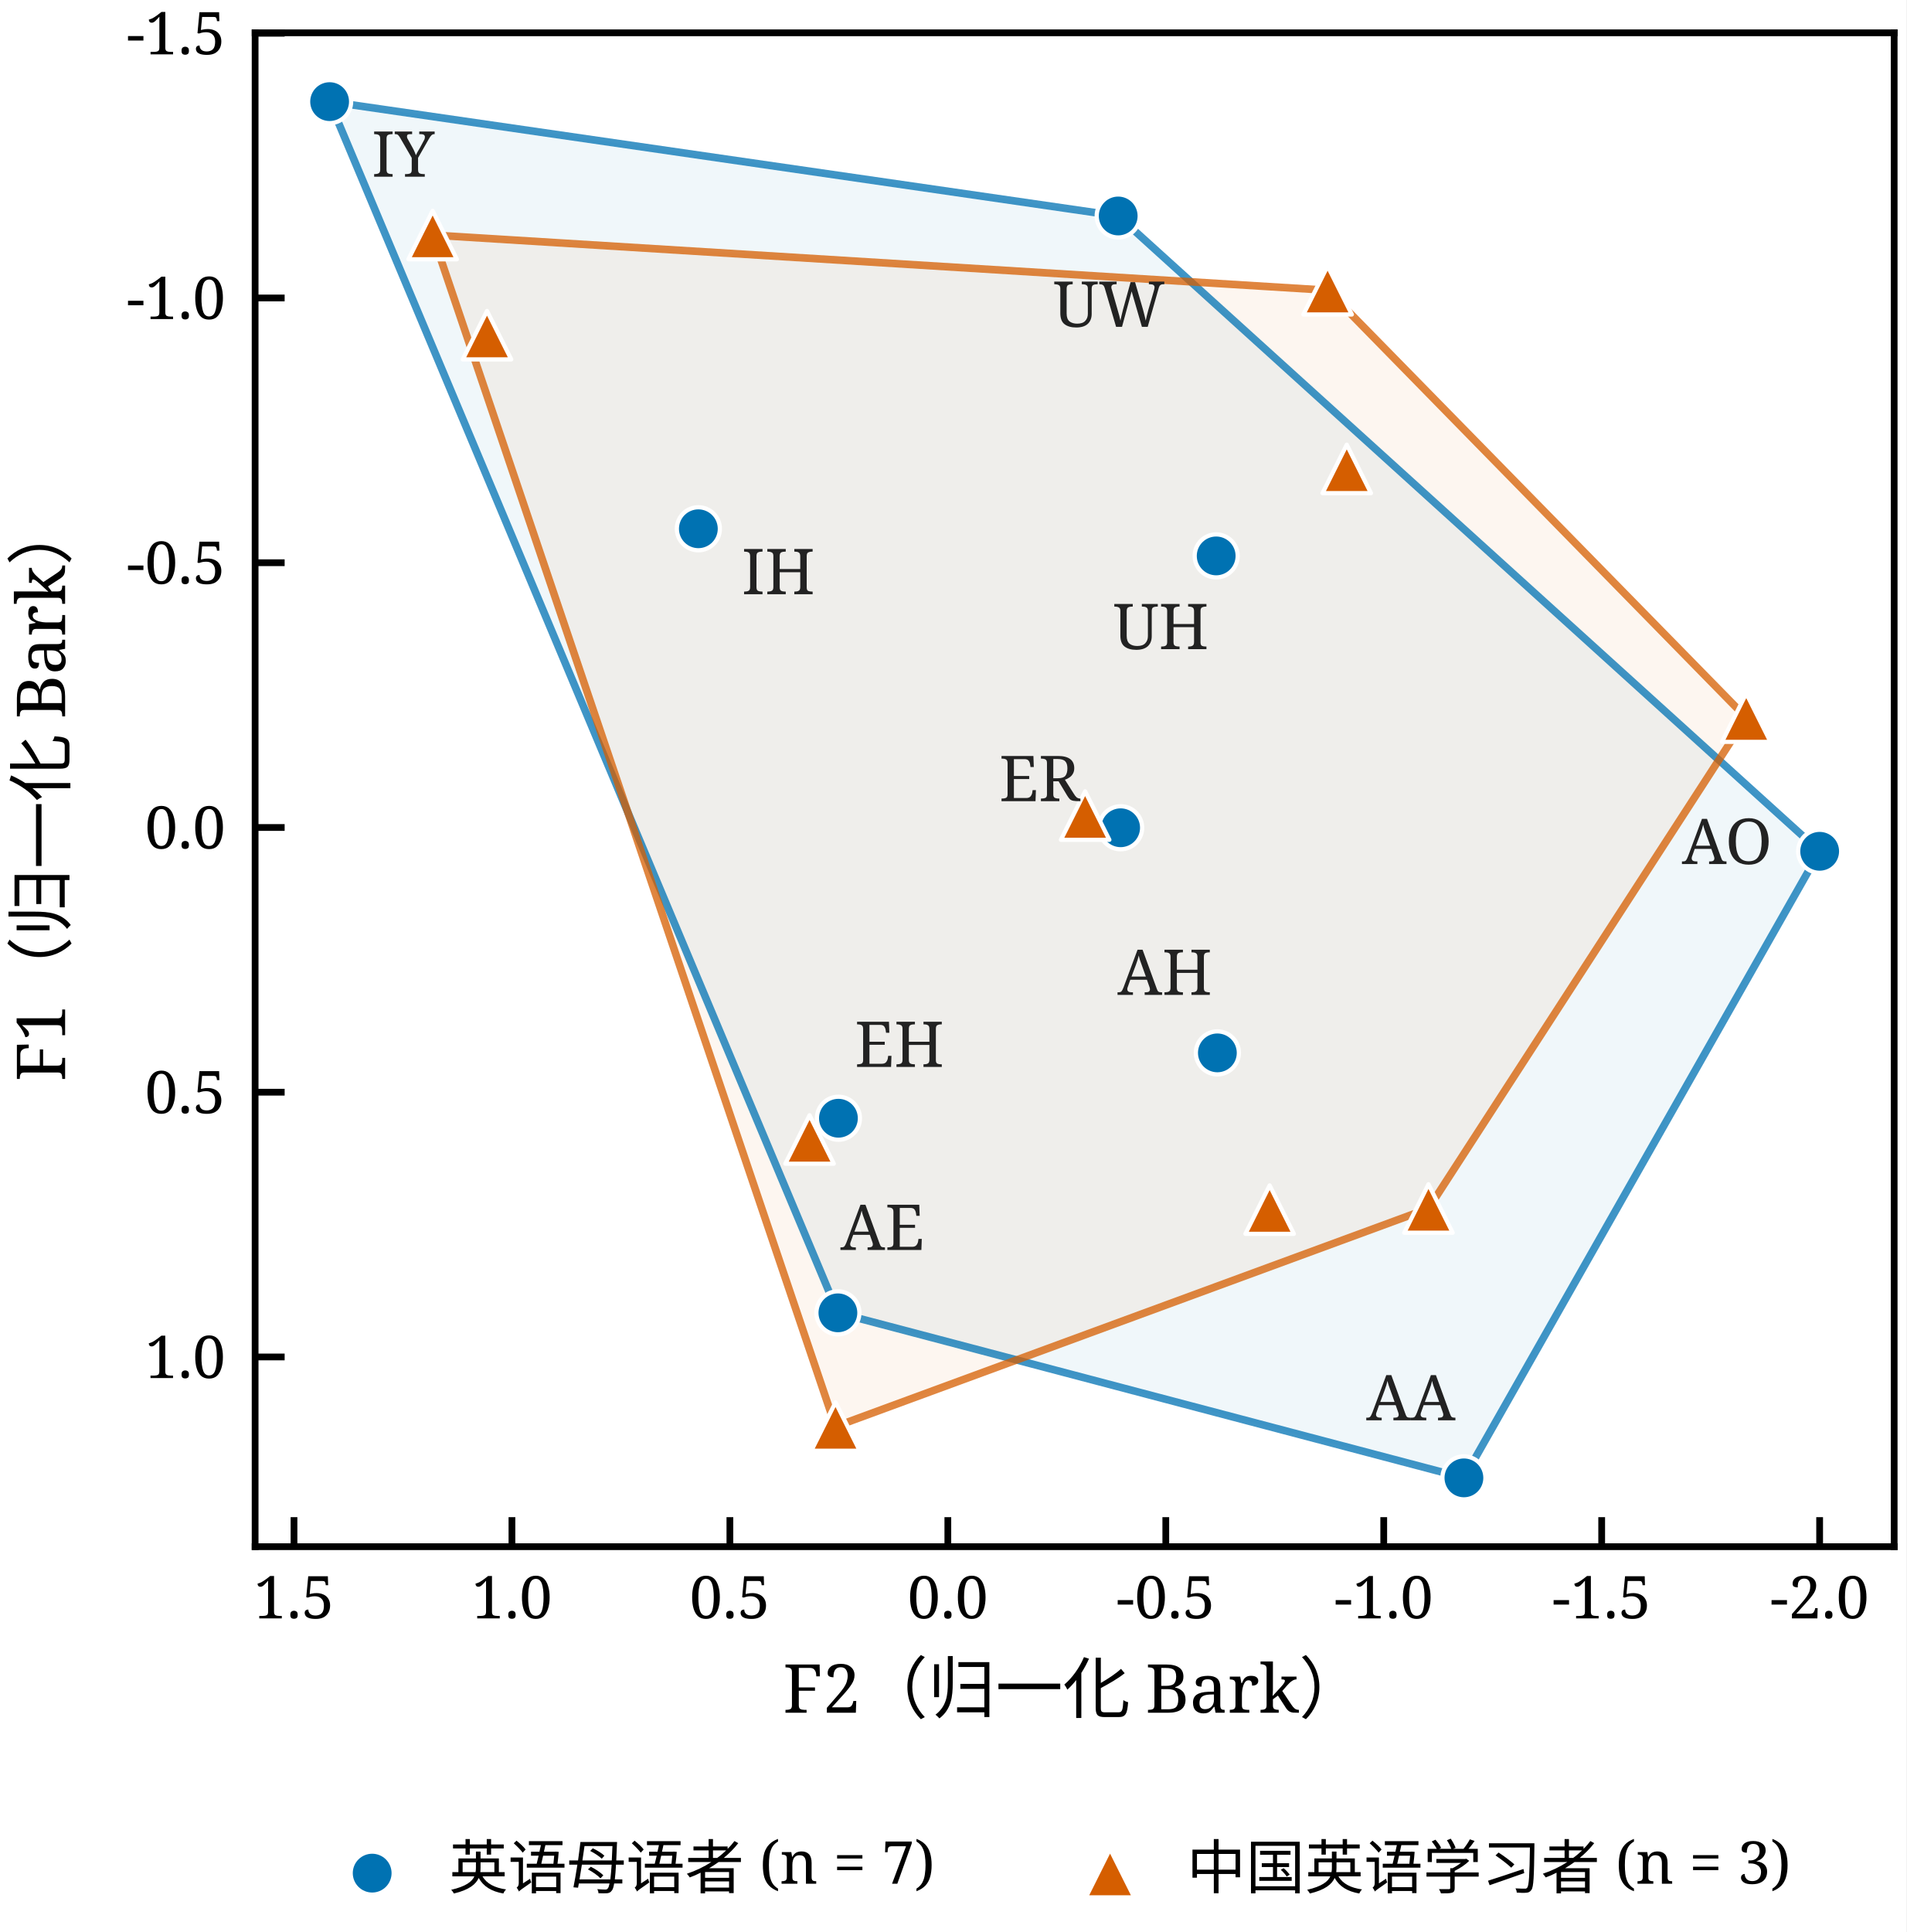
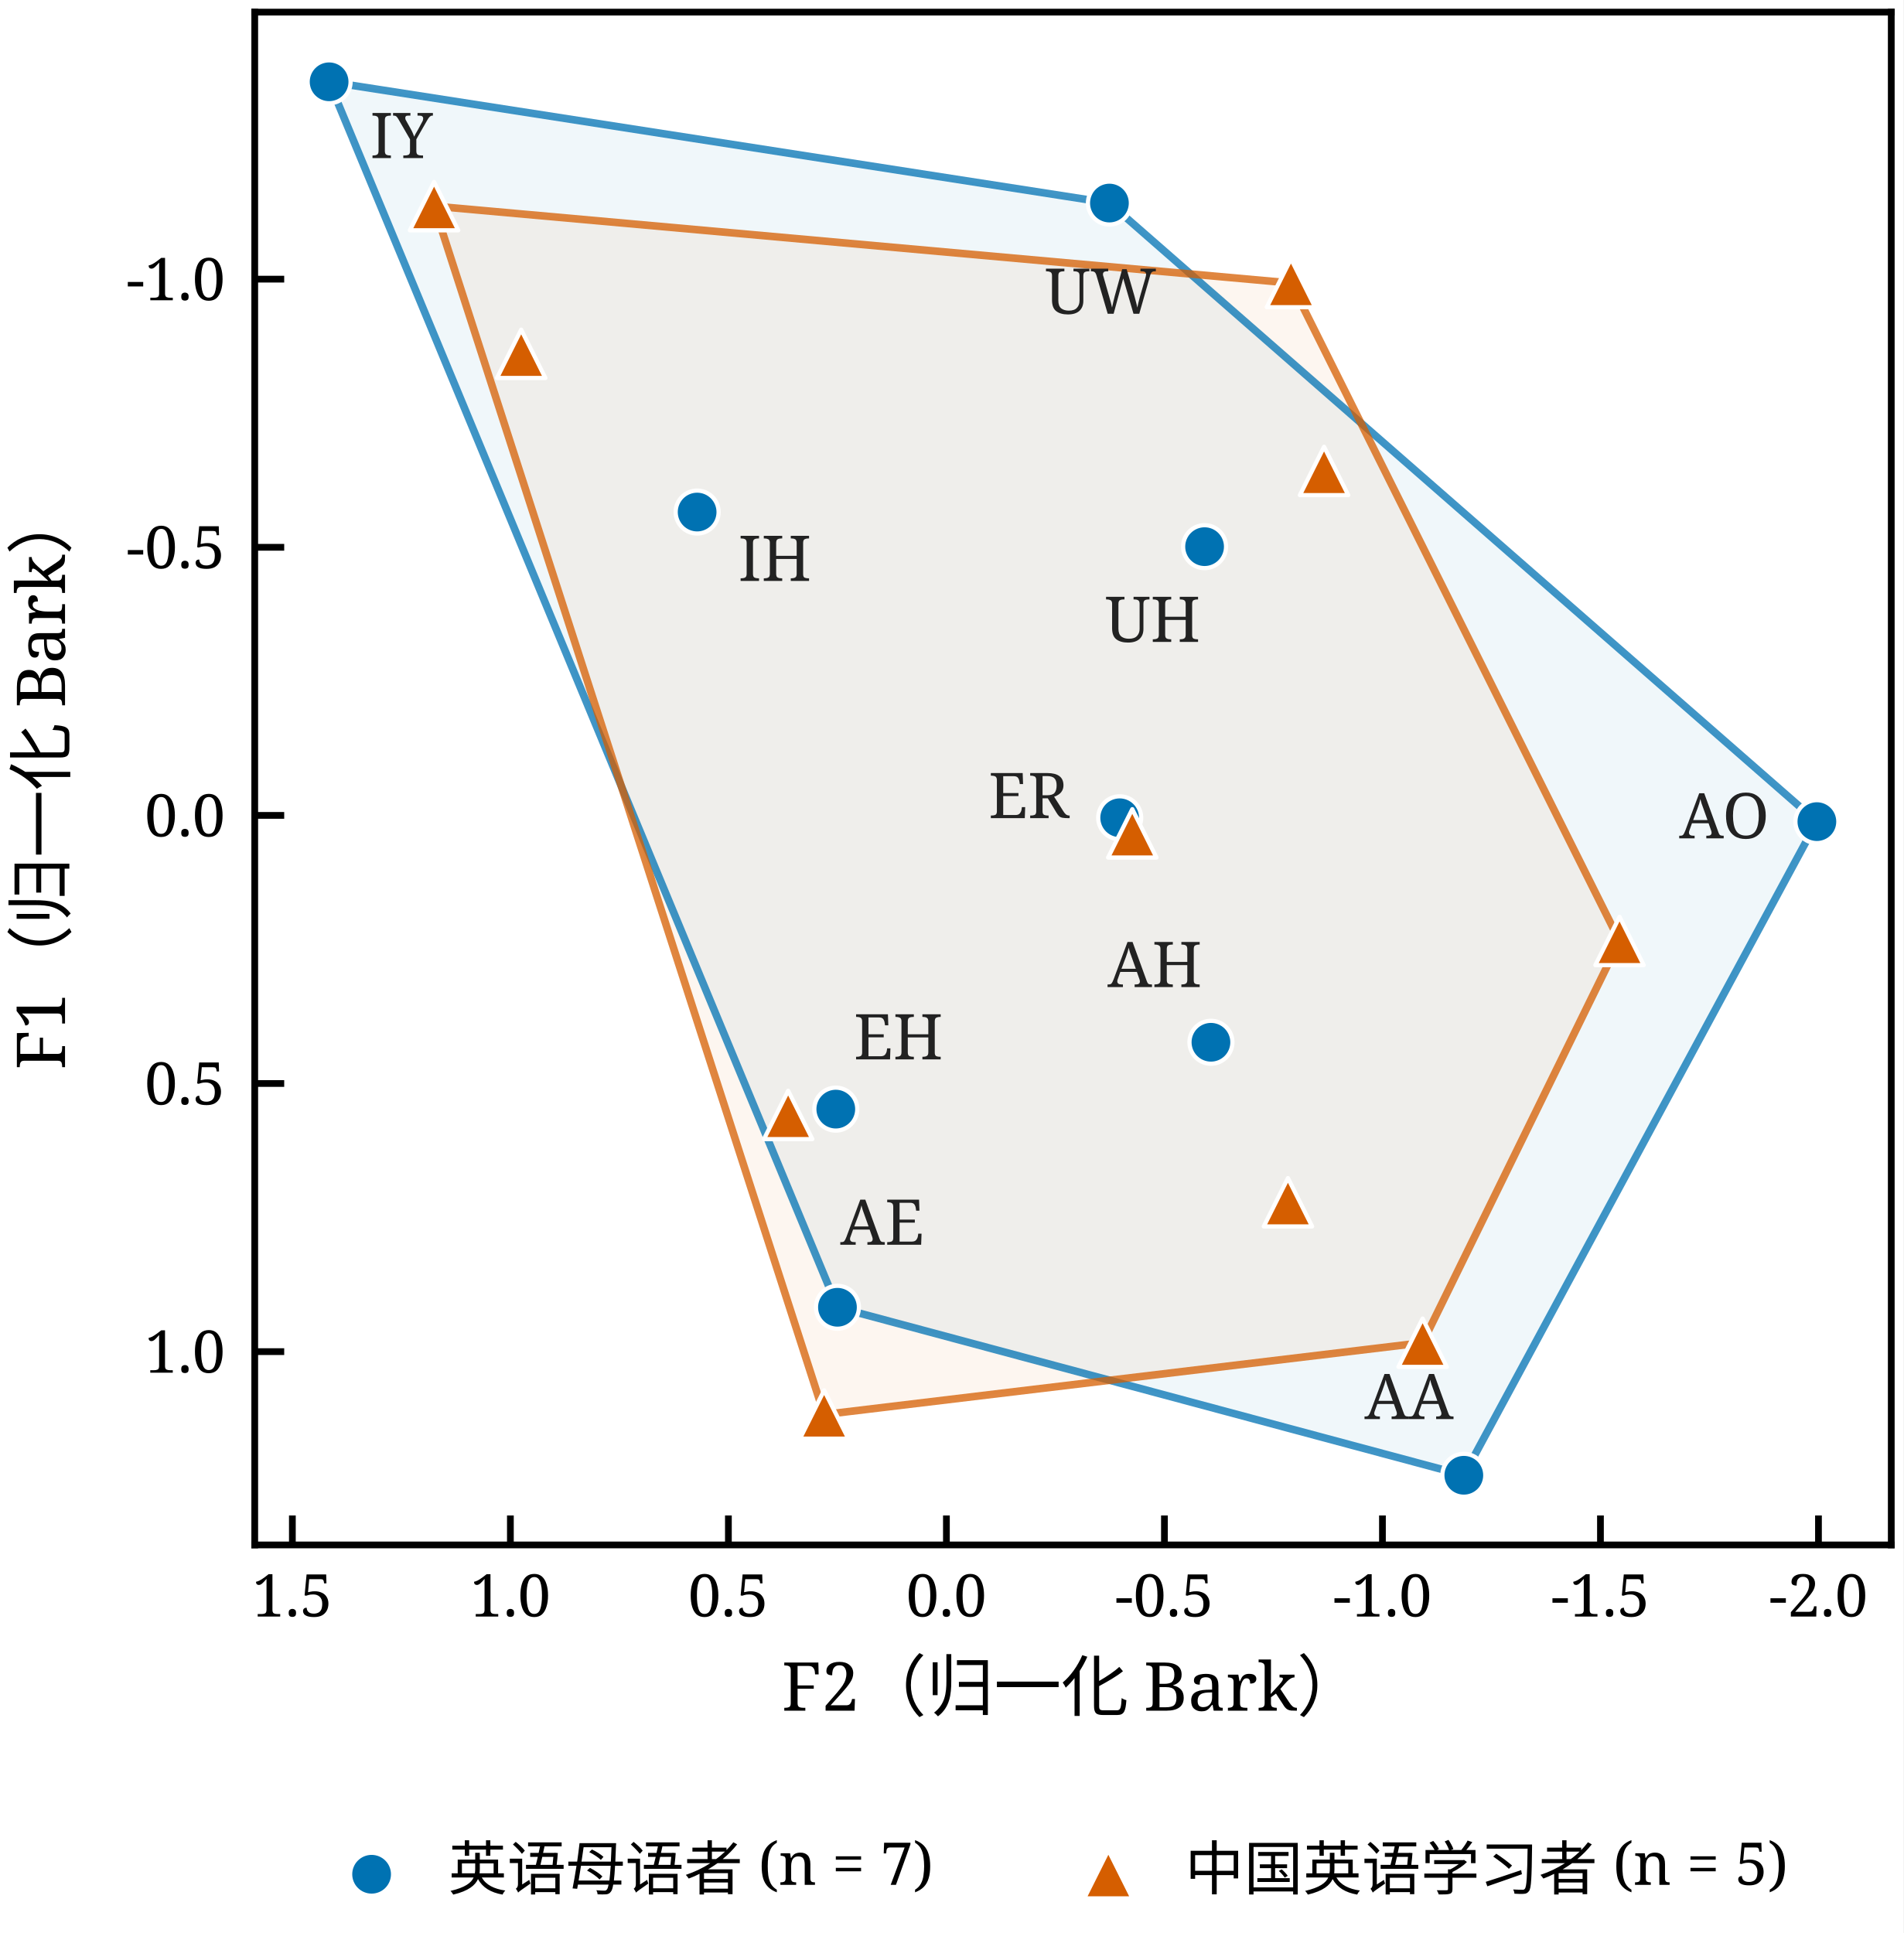
- <svg xmlns="http://www.w3.org/2000/svg" xmlns:xlink="http://www.w3.org/1999/xlink" width="226.054pt" height="229.068pt" viewBox="0 0 226.054 229.068" version="1.1">
+ <svg xmlns="http://www.w3.org/2000/svg" xmlns:xlink="http://www.w3.org/1999/xlink" width="226.054pt" height="229.616pt" viewBox="0 0 226.054 229.616" version="1.1">
  <defs>
    <style type="text/css">*{stroke-linejoin: round; stroke-linecap: butt}</style>
  </defs>
  <g id="figure_1">
    <g id="patch_1">
-       <path d="M 0 229.068  L 226.054 229.068  L 226.054 0  L 0 0  z " style="fill: #ffffff" />
+       <path d="M 0 229.616  L 226.054 229.616  L 226.054 0  L 0 0  z " style="fill: #ffffff" />
    </g>
    <g id="axes_1">
      <g id="patch_2">
-         <path d="M 30.253 183.383  L 224.614 183.383  L 224.614 3.89  L 30.253 3.89  z " style="fill: #ffffff" />
+         <path d="M 30.253 183.518  L 224.614 183.518  L 224.614 1.44  L 30.253 1.44  z " style="fill: #ffffff" />
      </g>
      <g id="patch_3">
-         <path d="M 215.779 100.934  L 173.594 175.224  L 99.36 155.656  L 39.087 12.049  L 132.598 25.607  z " clip-path="url(#p278a713619)" style="fill: #0072b2; opacity: 0.06" />
+         <path d="M 215.779 97.599  L 173.849 175.242  L 99.459 155.288  L 39.087 9.716  L 131.759 24.121  z " clip-path="url(#p572664778b)" style="fill: #0072b2; opacity: 0.06" />
      </g>
      <g id="patch_4">
-         <path d="M 99.079 169.138  L 51.305 27.87  L 157.431 34.415  L 207.076 85.087  L 169.392 143.286  z " clip-path="url(#p278a713619)" style="fill: #d55e00; opacity: 0.06" />
+         <path d="M 97.877 168.025  L 51.553 24.486  L 153.321 33.619  L 192.342 111.773  L 168.955 159.499  z " clip-path="url(#p572664778b)" style="fill: #d55e00; opacity: 0.06" />
      </g>
      <g id="matplotlib.axis_1">
        <g id="xtick_1">
          <g id="line2d_1">
            <defs>
-               <path id="me5aad64e26" d="M 0 0  L 0 -3.5  " style="stroke: #000000; stroke-width: 0.8" />
+               <path id="mbc31c4aa5d" d="M 0 0  L 0 -3.5  " style="stroke: #000000; stroke-width: 0.8" />
            </defs>
            <g>
-               <use xlink:href="#me5aad64e26" x="215.776" y="183.383" style="stroke: #000000; stroke-width: 0.8" />
+               <use xlink:href="#mbc31c4aa5d" x="215.968" y="183.518" style="stroke: #000000; stroke-width: 0.8" />
            </g>
          </g>
          <g id="text_1">
-             <text style="font-size: 7px; font-family: 'SimSun'; text-anchor: middle" x="215.776" y="191.887" transform="rotate(-0 215.7756 191.8868)">-2.0</text>
+             <text style="font-size: 7px; font-family: 'SimSun'; text-anchor: middle" x="215.968" y="192.022" transform="rotate(-0 215.9679 192.0221)">-2.0</text>
          </g>
        </g>
        <g id="xtick_2">
          <g id="line2d_2">
            <g>
-               <use xlink:href="#me5aad64e26" x="189.931" y="183.383" style="stroke: #000000; stroke-width: 0.8" />
+               <use xlink:href="#mbc31c4aa5d" x="190.076" y="183.518" style="stroke: #000000; stroke-width: 0.8" />
            </g>
          </g>
          <g id="text_2">
-             <text style="font-size: 7px; font-family: 'SimSun'; text-anchor: middle" x="189.931" y="191.887" transform="rotate(-0 189.9309 191.8868)">-1.5</text>
+             <text style="font-size: 7px; font-family: 'SimSun'; text-anchor: middle" x="190.076" y="192.022" transform="rotate(-0 190.0758 192.0221)">-1.5</text>
          </g>
        </g>
        <g id="xtick_3">
          <g id="line2d_3">
            <g>
-               <use xlink:href="#me5aad64e26" x="164.086" y="183.383" style="stroke: #000000; stroke-width: 0.8" />
+               <use xlink:href="#mbc31c4aa5d" x="164.184" y="183.518" style="stroke: #000000; stroke-width: 0.8" />
            </g>
          </g>
          <g id="text_3">
-             <text style="font-size: 7px; font-family: 'SimSun'; text-anchor: middle" x="164.086" y="191.887" transform="rotate(-0 164.0862 191.8868)">-1.0</text>
+             <text style="font-size: 7px; font-family: 'SimSun'; text-anchor: middle" x="164.184" y="192.022" transform="rotate(-0 164.1836 192.0221)">-1.0</text>
          </g>
        </g>
        <g id="xtick_4">
          <g id="line2d_4">
            <g>
-               <use xlink:href="#me5aad64e26" x="138.242" y="183.383" style="stroke: #000000; stroke-width: 0.8" />
+               <use xlink:href="#mbc31c4aa5d" x="138.292" y="183.518" style="stroke: #000000; stroke-width: 0.8" />
            </g>
          </g>
          <g id="text_4">
-             <text style="font-size: 7px; font-family: 'SimSun'; text-anchor: middle" x="138.242" y="191.887" transform="rotate(-0 138.2415 191.8868)">-0.5</text>
+             <text style="font-size: 7px; font-family: 'SimSun'; text-anchor: middle" x="138.292" y="192.022" transform="rotate(-0 138.2915 192.0221)">-0.5</text>
          </g>
        </g>
        <g id="xtick_5">
          <g id="line2d_5">
            <g>
-               <use xlink:href="#me5aad64e26" x="112.397" y="183.383" style="stroke: #000000; stroke-width: 0.8" />
+               <use xlink:href="#mbc31c4aa5d" x="112.399" y="183.518" style="stroke: #000000; stroke-width: 0.8" />
            </g>
          </g>
          <g id="text_5">
-             <text style="font-size: 7px; font-family: 'SimSun'; text-anchor: middle" x="112.397" y="191.887" transform="rotate(-0 112.3968 191.8868)">0.0</text>
+             <text style="font-size: 7px; font-family: 'SimSun'; text-anchor: middle" x="112.399" y="192.022" transform="rotate(-0 112.3994 192.0221)">0.0</text>
          </g>
        </g>
        <g id="xtick_6">
          <g id="line2d_6">
            <g>
-               <use xlink:href="#me5aad64e26" x="86.552" y="183.383" style="stroke: #000000; stroke-width: 0.8" />
+               <use xlink:href="#mbc31c4aa5d" x="86.507" y="183.518" style="stroke: #000000; stroke-width: 0.8" />
            </g>
          </g>
          <g id="text_6">
-             <text style="font-size: 7px; font-family: 'SimSun'; text-anchor: middle" x="86.552" y="191.887" transform="rotate(-0 86.55214 191.8868)">0.5</text>
+             <text style="font-size: 7px; font-family: 'SimSun'; text-anchor: middle" x="86.507" y="192.022" transform="rotate(-0 86.50722 192.0221)">0.5</text>
          </g>
        </g>
        <g id="xtick_7">
          <g id="line2d_7">
            <g>
-               <use xlink:href="#me5aad64e26" x="60.707" y="183.383" style="stroke: #000000; stroke-width: 0.8" />
+               <use xlink:href="#mbc31c4aa5d" x="60.615" y="183.518" style="stroke: #000000; stroke-width: 0.8" />
            </g>
          </g>
          <g id="text_7">
-             <text style="font-size: 7px; font-family: 'SimSun'; text-anchor: middle" x="60.707" y="191.887" transform="rotate(-0 60.70745 191.8868)">1.0</text>
+             <text style="font-size: 7px; font-family: 'SimSun'; text-anchor: middle" x="60.615" y="192.022" transform="rotate(-0 60.61508 192.0221)">1.0</text>
          </g>
        </g>
        <g id="xtick_8">
          <g id="line2d_8">
            <g>
-               <use xlink:href="#me5aad64e26" x="34.863" y="183.383" style="stroke: #000000; stroke-width: 0.8" />
+               <use xlink:href="#mbc31c4aa5d" x="34.723" y="183.518" style="stroke: #000000; stroke-width: 0.8" />
            </g>
          </g>
          <g id="text_8">
-             <text style="font-size: 7px; font-family: 'SimSun'; text-anchor: middle" x="34.863" y="191.887" transform="rotate(-0 34.86276 191.8868)">1.5</text>
+             <text style="font-size: 7px; font-family: 'SimSun'; text-anchor: middle" x="34.723" y="192.022" transform="rotate(-0 34.72293 192.0221)">1.5</text>
          </g>
        </g>
        <g id="text_9">
-           <text style="font-size: 8px; font-family: 'SimSun'; text-anchor: middle" x="127.433" y="203.07" transform="rotate(-0 127.433 203.0704)">F2（归一化 Bark）</text>
+           <text style="font-size: 8px; font-family: 'SimSun'; text-anchor: middle" x="127.433" y="203.206" transform="rotate(-0 127.433 203.2057)">F2（归一化 Bark）</text>
        </g>
      </g>
      <g id="matplotlib.axis_2">
        <g id="ytick_1">
          <g id="line2d_9">
            <defs>
-               <path id="m56af948807" d="M 0 0  L 3.5 0  " style="stroke: #000000; stroke-width: 0.8" />
+               <path id="m64339e8497" d="M 0 0  L 3.5 0  " style="stroke: #000000; stroke-width: 0.8" />
            </defs>
            <g>
-               <use xlink:href="#m56af948807" x="30.253" y="3.942" style="stroke: #000000; stroke-width: 0.8" />
+               <use xlink:href="#m64339e8497" x="30.253" y="33.161" style="stroke: #000000; stroke-width: 0.8" />
            </g>
          </g>
          <g id="text_10">
-             <text style="font-size: 7px; font-family: 'SimSun'; text-anchor: end" x="26.753" y="6.444" transform="rotate(-0 26.7525 6.443906)">-1.5</text>
+             <text style="font-size: 7px; font-family: 'SimSun'; text-anchor: end" x="26.753" y="35.663" transform="rotate(-0 26.7525 35.66343)">-1.0</text>
          </g>
        </g>
        <g id="ytick_2">
          <g id="line2d_10">
            <g>
-               <use xlink:href="#m56af948807" x="30.253" y="35.331" style="stroke: #000000; stroke-width: 0.8" />
+               <use xlink:href="#m64339e8497" x="30.253" y="65.01" style="stroke: #000000; stroke-width: 0.8" />
            </g>
          </g>
          <g id="text_11">
-             <text style="font-size: 7px; font-family: 'SimSun'; text-anchor: end" x="26.753" y="37.833" transform="rotate(-0 26.7525 37.83303)">-1.0</text>
+             <text style="font-size: 7px; font-family: 'SimSun'; text-anchor: end" x="26.753" y="67.512" transform="rotate(-0 26.7525 67.51206)">-0.5</text>
          </g>
        </g>
        <g id="ytick_3">
          <g id="line2d_11">
            <g>
-               <use xlink:href="#m56af948807" x="30.253" y="66.72" style="stroke: #000000; stroke-width: 0.8" />
+               <use xlink:href="#m64339e8497" x="30.253" y="96.859" style="stroke: #000000; stroke-width: 0.8" />
            </g>
          </g>
          <g id="text_12">
-             <text style="font-size: 7px; font-family: 'SimSun'; text-anchor: end" x="26.753" y="69.222" transform="rotate(-0 26.7525 69.22215)">-0.5</text>
+             <text style="font-size: 7px; font-family: 'SimSun'; text-anchor: end" x="26.753" y="99.361" transform="rotate(-0 26.7525 99.36068)">0.0</text>
          </g>
        </g>
        <g id="ytick_4">
          <g id="line2d_12">
            <g>
-               <use xlink:href="#m56af948807" x="30.253" y="98.109" style="stroke: #000000; stroke-width: 0.8" />
+               <use xlink:href="#m64339e8497" x="30.253" y="128.707" style="stroke: #000000; stroke-width: 0.8" />
            </g>
          </g>
          <g id="text_13">
-             <text style="font-size: 7px; font-family: 'SimSun'; text-anchor: end" x="26.753" y="100.611" transform="rotate(-0 26.7525 100.6113)">0.0</text>
+             <text style="font-size: 7px; font-family: 'SimSun'; text-anchor: end" x="26.753" y="131.209" transform="rotate(-0 26.7525 131.2093)">0.5</text>
          </g>
        </g>
        <g id="ytick_5">
          <g id="line2d_13">
            <g>
-               <use xlink:href="#m56af948807" x="30.253" y="129.498" style="stroke: #000000; stroke-width: 0.8" />
+               <use xlink:href="#m64339e8497" x="30.253" y="160.556" style="stroke: #000000; stroke-width: 0.8" />
            </g>
          </g>
          <g id="text_14">
-             <text style="font-size: 7px; font-family: 'SimSun'; text-anchor: end" x="26.753" y="132" transform="rotate(-0 26.7525 132.0004)">0.5</text>
-           </g>
-         </g>
-         <g id="ytick_6">
-           <g id="line2d_14">
-             <g>
-               <use xlink:href="#m56af948807" x="30.253" y="160.888" style="stroke: #000000; stroke-width: 0.8" />
-             </g>
-           </g>
-           <g id="text_15">
-             <text style="font-size: 7px; font-family: 'SimSun'; text-anchor: end" x="26.753" y="163.39" transform="rotate(-0 26.7525 163.3895)">1.0</text>
-           </g>
-         </g>
-         <g id="text_16">
-           <text style="font-size: 8px; font-family: 'SimSun'; text-anchor: middle" x="7.721" y="93.637" transform="rotate(-90 7.72125 93.6366)">F1（归一化 Bark）</text>
-         </g>
+             <text style="font-size: 7px; font-family: 'SimSun'; text-anchor: end" x="26.753" y="163.058" transform="rotate(-0 26.7525 163.0579)">1.0</text>
+           </g>
+         </g>
+         <g id="text_15">
+           <text style="font-size: 8px; font-family: 'SimSun'; text-anchor: middle" x="7.721" y="92.479" transform="rotate(-90 7.72125 92.47909)">F1（归一化 Bark）</text>
+         </g>
+       </g>
+       <g id="line2d_14">
+         <path d="M 215.779 97.599  L 173.849 175.242  L 99.459 155.288  L 39.087 9.716  L 131.759 24.121  L 215.779 97.599  " clip-path="url(#p572664778b)" style="fill: none; stroke: #0072b2; stroke-opacity: 0.75; stroke-width: 0.9; stroke-linecap: square" />
      </g>
      <g id="line2d_15">
-         <path d="M 215.779 100.934  L 173.594 175.224  L 99.36 155.656  L 39.087 12.049  L 132.598 25.607  L 215.779 100.934  " clip-path="url(#p278a713619)" style="fill: none; stroke: #0072b2; stroke-opacity: 0.75; stroke-width: 0.9; stroke-linecap: square" />
-       </g>
-       <g id="line2d_16">
-         <path d="M 99.079 169.138  L 51.305 27.87  L 157.431 34.415  L 207.076 85.087  L 169.392 143.286  L 99.079 169.138  " clip-path="url(#p278a713619)" style="fill: none; stroke: #d55e00; stroke-opacity: 0.75; stroke-width: 0.9; stroke-linecap: square" />
+         <path d="M 97.877 168.025  L 51.553 24.486  L 153.321 33.619  L 192.342 111.773  L 168.955 159.499  L 97.877 168.025  " clip-path="url(#p572664778b)" style="fill: none; stroke: #d55e00; stroke-opacity: 0.75; stroke-width: 0.9; stroke-linecap: square" />
      </g>
      <g id="patch_5">
-         <path d="M 30.253 183.383  L 30.253 3.89  " style="fill: none; stroke: #000000; stroke-width: 0.8; stroke-linejoin: miter; stroke-linecap: square" />
+         <path d="M 30.253 183.518  L 30.253 1.44  " style="fill: none; stroke: #000000; stroke-width: 0.8; stroke-linejoin: miter; stroke-linecap: square" />
      </g>
      <g id="patch_6">
-         <path d="M 224.614 183.383  L 224.614 3.89  " style="fill: none; stroke: #000000; stroke-width: 0.8; stroke-linejoin: miter; stroke-linecap: square" />
+         <path d="M 224.614 183.518  L 224.614 1.44  " style="fill: none; stroke: #000000; stroke-width: 0.8; stroke-linejoin: miter; stroke-linecap: square" />
      </g>
      <g id="patch_7">
-         <path d="M 30.253 183.383  L 224.614 183.383  " style="fill: none; stroke: #000000; stroke-width: 0.8; stroke-linejoin: miter; stroke-linecap: square" />
+         <path d="M 30.253 183.518  L 224.614 183.518  " style="fill: none; stroke: #000000; stroke-width: 0.8; stroke-linejoin: miter; stroke-linecap: square" />
      </g>
      <g id="patch_8">
-         <path d="M 30.253 3.89  L 224.614 3.89  " style="fill: none; stroke: #000000; stroke-width: 0.8; stroke-linejoin: miter; stroke-linecap: square" />
+         <path d="M 30.253 1.44  L 224.614 1.44  " style="fill: none; stroke: #000000; stroke-width: 0.8; stroke-linejoin: miter; stroke-linecap: square" />
      </g>
      <g id="PathCollection_1">
        <defs>
-           <path id="meb0c75409f" d="M 0 2.55  C 0.676 2.55 1.325 2.281 1.803 1.803  C 2.281 1.325 2.55 0.676 2.55 0  C 2.55 -0.676 2.281 -1.325 1.803 -1.803  C 1.325 -2.281 0.676 -2.55 0 -2.55  C -0.676 -2.55 -1.325 -2.281 -1.803 -1.803  C -2.281 -1.325 -2.55 -0.676 -2.55 0  C -2.55 0.676 -2.281 1.325 -1.803 1.803  C -1.325 2.281 -0.676 2.55 0 2.55  z " style="stroke: #ffffff; stroke-width: 0.5" />
+           <path id="m698378015b" d="M 0 2.55  C 0.676 2.55 1.325 2.281 1.803 1.803  C 2.281 1.325 2.55 0.676 2.55 0  C 2.55 -0.676 2.281 -1.325 1.803 -1.803  C 1.325 -2.281 0.676 -2.55 0 -2.55  C -0.676 -2.55 -1.325 -2.281 -1.803 -1.803  C -2.281 -1.325 -2.55 -0.676 -2.55 0  C -2.55 0.676 -2.281 1.325 -1.803 1.803  C -1.325 2.281 -0.676 2.55 0 2.55  z " style="stroke: #ffffff; stroke-width: 0.5" />
        </defs>
-         <g clip-path="url(#p278a713619)">
-           <use xlink:href="#meb0c75409f" x="99.422" y="132.584" style="fill: #0072b2; stroke: #ffffff; stroke-width: 0.5" />
-           <use xlink:href="#meb0c75409f" x="39.087" y="12.049" style="fill: #0072b2; stroke: #ffffff; stroke-width: 0.5" />
-           <use xlink:href="#meb0c75409f" x="132.598" y="25.607" style="fill: #0072b2; stroke: #ffffff; stroke-width: 0.5" />
-           <use xlink:href="#meb0c75409f" x="99.36" y="155.656" style="fill: #0072b2; stroke: #ffffff; stroke-width: 0.5" />
-           <use xlink:href="#meb0c75409f" x="173.594" y="175.224" style="fill: #0072b2; stroke: #ffffff; stroke-width: 0.5" />
-           <use xlink:href="#meb0c75409f" x="215.779" y="100.934" style="fill: #0072b2; stroke: #ffffff; stroke-width: 0.5" />
-           <use xlink:href="#meb0c75409f" x="132.887" y="98.144" style="fill: #0072b2; stroke: #ffffff; stroke-width: 0.5" />
-           <use xlink:href="#meb0c75409f" x="82.813" y="62.694" style="fill: #0072b2; stroke: #ffffff; stroke-width: 0.5" />
-           <use xlink:href="#meb0c75409f" x="144.217" y="65.912" style="fill: #0072b2; stroke: #ffffff; stroke-width: 0.5" />
-           <use xlink:href="#meb0c75409f" x="144.359" y="124.835" style="fill: #0072b2; stroke: #ffffff; stroke-width: 0.5" />
+         <g clip-path="url(#p572664778b)">
+           <use xlink:href="#m698378015b" x="99.262" y="131.75" style="fill: #0072b2; stroke: #ffffff; stroke-width: 0.5" />
+           <use xlink:href="#m698378015b" x="39.087" y="9.716" style="fill: #0072b2; stroke: #ffffff; stroke-width: 0.5" />
+           <use xlink:href="#m698378015b" x="131.759" y="24.121" style="fill: #0072b2; stroke: #ffffff; stroke-width: 0.5" />
+           <use xlink:href="#m698378015b" x="99.459" y="155.288" style="fill: #0072b2; stroke: #ffffff; stroke-width: 0.5" />
+           <use xlink:href="#m698378015b" x="173.849" y="175.242" style="fill: #0072b2; stroke: #ffffff; stroke-width: 0.5" />
+           <use xlink:href="#m698378015b" x="215.779" y="97.599" style="fill: #0072b2; stroke: #ffffff; stroke-width: 0.5" />
+           <use xlink:href="#m698378015b" x="132.979" y="97.141" style="fill: #0072b2; stroke: #ffffff; stroke-width: 0.5" />
+           <use xlink:href="#m698378015b" x="82.794" y="60.826" style="fill: #0072b2; stroke: #ffffff; stroke-width: 0.5" />
+           <use xlink:href="#m698378015b" x="143.061" y="64.936" style="fill: #0072b2; stroke: #ffffff; stroke-width: 0.5" />
+           <use xlink:href="#m698378015b" x="143.815" y="123.808" style="fill: #0072b2; stroke: #ffffff; stroke-width: 0.5" />
        </g>
      </g>
      <g id="PathCollection_2">
        <defs>
-           <path id="m7f5fb38718" d="M 0 -2.872  L -2.872 2.872  L 2.872 2.872  z " style="stroke: #ffffff; stroke-width: 0.5" />
+           <path id="m4f4e38efa6" d="M 0 -2.872  L -2.872 2.872  L 2.872 2.872  z " style="stroke: #ffffff; stroke-width: 0.5" />
        </defs>
-         <g clip-path="url(#p278a713619)">
-           <use xlink:href="#m7f5fb38718" x="96" y="135.103" style="fill: #d55e00; stroke: #ffffff; stroke-width: 0.5" />
-           <use xlink:href="#m7f5fb38718" x="51.305" y="27.87" style="fill: #d55e00; stroke: #ffffff; stroke-width: 0.5" />
-           <use xlink:href="#m7f5fb38718" x="157.431" y="34.415" style="fill: #d55e00; stroke: #ffffff; stroke-width: 0.5" />
-           <use xlink:href="#m7f5fb38718" x="99.079" y="169.138" style="fill: #d55e00; stroke: #ffffff; stroke-width: 0.5" />
-           <use xlink:href="#m7f5fb38718" x="169.392" y="143.286" style="fill: #d55e00; stroke: #ffffff; stroke-width: 0.5" />
-           <use xlink:href="#m7f5fb38718" x="207.076" y="85.087" style="fill: #d55e00; stroke: #ffffff; stroke-width: 0.5" />
-           <use xlink:href="#m7f5fb38718" x="128.678" y="96.7" style="fill: #d55e00; stroke: #ffffff; stroke-width: 0.5" />
-           <use xlink:href="#m7f5fb38718" x="57.751" y="39.741" style="fill: #d55e00; stroke: #ffffff; stroke-width: 0.5" />
-           <use xlink:href="#m7f5fb38718" x="159.701" y="55.598" style="fill: #d55e00; stroke: #ffffff; stroke-width: 0.5" />
-           <use xlink:href="#m7f5fb38718" x="150.557" y="143.419" style="fill: #d55e00; stroke: #ffffff; stroke-width: 0.5" />
-         </g>
+         <g clip-path="url(#p572664778b)">
+           <use xlink:href="#m4f4e38efa6" x="93.604" y="132.441" style="fill: #d55e00; stroke: #ffffff; stroke-width: 0.5" />
+           <use xlink:href="#m4f4e38efa6" x="51.553" y="24.486" style="fill: #d55e00; stroke: #ffffff; stroke-width: 0.5" />
+           <use xlink:href="#m4f4e38efa6" x="153.321" y="33.619" style="fill: #d55e00; stroke: #ffffff; stroke-width: 0.5" />
+           <use xlink:href="#m4f4e38efa6" x="97.877" y="168.025" style="fill: #d55e00; stroke: #ffffff; stroke-width: 0.5" />
+           <use xlink:href="#m4f4e38efa6" x="168.955" y="159.499" style="fill: #d55e00; stroke: #ffffff; stroke-width: 0.5" />
+           <use xlink:href="#m4f4e38efa6" x="192.342" y="111.773" style="fill: #d55e00; stroke: #ffffff; stroke-width: 0.5" />
+           <use xlink:href="#m4f4e38efa6" x="134.474" y="98.992" style="fill: #d55e00; stroke: #ffffff; stroke-width: 0.5" />
+           <use xlink:href="#m4f4e38efa6" x="61.898" y="42.03" style="fill: #d55e00; stroke: #ffffff; stroke-width: 0.5" />
+           <use xlink:href="#m4f4e38efa6" x="157.25" y="55.943" style="fill: #d55e00; stroke: #ffffff; stroke-width: 0.5" />
+           <use xlink:href="#m4f4e38efa6" x="152.96" y="142.814" style="fill: #d55e00; stroke: #ffffff; stroke-width: 0.5" />
+         </g>
+       </g>
+       <g id="text_16">
+         <text style="font-size: 7.5px; font-family: 'SimSun'; text-anchor: middle; fill: #222222" x="47.678" y="18.783" transform="rotate(-0 47.67816 18.7833)">IY</text>
      </g>
      <g id="text_17">
-         <text style="font-size: 7.5px; font-family: 'SimSun'; text-anchor: middle; fill: #222222" x="47.807" y="20.951" transform="rotate(-0 47.80725 20.95143)">IY</text>
+         <text style="font-size: 7.5px; font-family: 'SimSun'; text-anchor: middle; fill: #222222" x="92.026" y="69.005" transform="rotate(-0 92.02609 69.00491)">IH</text>
      </g>
      <g id="text_18">
-         <text style="font-size: 7.5px; font-family: 'SimSun'; text-anchor: middle; fill: #222222" x="92.302" y="70.455" transform="rotate(-0 92.30198 70.45518)">IH</text>
+         <text style="font-size: 7.5px; font-family: 'SimSun'; text-anchor: middle; fill: #222222" x="106.699" y="125.843" transform="rotate(-0 106.6993 125.8425)">EH</text>
      </g>
      <g id="text_19">
-         <text style="font-size: 7.5px; font-family: 'SimSun'; text-anchor: middle; fill: #222222" x="106.662" y="126.5" transform="rotate(-0 106.6621 126.5002)">EH</text>
+         <text style="font-size: 7.5px; font-family: 'SimSun'; text-anchor: middle; fill: #222222" x="104.777" y="147.857" transform="rotate(-0 104.7772 147.8565)">AE</text>
      </g>
      <g id="text_20">
-         <text style="font-size: 7.5px; font-family: 'SimSun'; text-anchor: middle; fill: #222222" x="104.641" y="148.204" transform="rotate(-0 104.6408 148.2036)">AE</text>
+         <text style="font-size: 7.5px; font-family: 'SimSun'; text-anchor: middle; fill: #222222" x="167.343" y="168.569" transform="rotate(-0 167.3434 168.5691)">AA</text>
      </g>
      <g id="text_21">
-         <text style="font-size: 7.5px; font-family: 'SimSun'; text-anchor: middle; fill: #222222" x="167.301" y="168.4" transform="rotate(-0 167.3008 168.3998)">AA</text>
+         <text style="font-size: 7.5px; font-family: 'SimSun'; text-anchor: middle; fill: #222222" x="204.781" y="99.586" transform="rotate(-0 204.7809 99.58643)">AO</text>
      </g>
      <g id="text_22">
-         <text style="font-size: 7.5px; font-family: 'SimSun'; text-anchor: middle; fill: #222222" x="204.8" y="102.445" transform="rotate(-0 204.8003 102.445)">AO</text>
+         <text style="font-size: 7.5px; font-family: 'SimSun'; text-anchor: middle; fill: #222222" x="136.911" y="76.253" transform="rotate(-0 136.9111 76.25335)">UH</text>
      </g>
      <g id="text_23">
-         <text style="font-size: 7.5px; font-family: 'SimSun'; text-anchor: middle; fill: #222222" x="137.691" y="76.965" transform="rotate(-0 137.6914 76.9652)">UH</text>
+         <text style="font-size: 7.5px; font-family: 'SimSun'; text-anchor: middle; fill: #222222" x="130.73" y="37.27" transform="rotate(-0 130.7299 37.26951)">UW</text>
      </g>
      <g id="text_24">
-         <text style="font-size: 7.5px; font-family: 'SimSun'; text-anchor: middle; fill: #222222" x="131.523" y="38.752" transform="rotate(-0 131.5234 38.7519)">UW</text>
+         <text style="font-size: 7.5px; font-family: 'SimSun'; text-anchor: middle; fill: #222222" x="137.154" y="117.251" transform="rotate(-0 137.1538 117.2515)">AH</text>
      </g>
      <g id="text_25">
-         <text style="font-size: 7.5px; font-family: 'SimSun'; text-anchor: middle; fill: #222222" x="138.136" y="117.962" transform="rotate(-0 138.1359 117.9618)">AH</text>
-       </g>
-       <g id="text_26">
-         <text style="font-size: 7.5px; font-family: 'SimSun'; text-anchor: middle; fill: #222222" x="123.276" y="94.99" transform="rotate(-0 123.2763 94.99031)">ER</text>
+         <text style="font-size: 7.5px; font-family: 'SimSun'; text-anchor: middle; fill: #222222" x="122.192" y="97.186" transform="rotate(-0 122.1919 97.1856)">ER</text>
      </g>
      <g id="legend_1">
        <g id="PathCollection_3">
          <g>
-             <use xlink:href="#meb0c75409f" x="44.133" y="222.088" style="fill: #0072b2; stroke: #ffffff; stroke-width: 0.5" />
-           </g>
-         </g>
-         <g id="text_27">
-           <text style="font-size: 7px; font-family: 'SimSun'; text-anchor: start" x="53.233" y="223.925" transform="rotate(-0 53.23301 223.9252)">英语母语者 (n = 7)</text>
+             <use xlink:href="#m698378015b" x="44.133" y="222.637" style="fill: #0072b2; stroke: #ffffff; stroke-width: 0.5" />
+           </g>
+         </g>
+         <g id="text_26">
+           <text style="font-size: 7px; font-family: 'SimSun'; text-anchor: start" x="53.233" y="224.474" transform="rotate(-0 53.23301 224.4741)">英语母语者 (n = 7)</text>
        </g>
        <g id="PathCollection_4">
          <g>
-             <use xlink:href="#m7f5fb38718" x="131.633" y="222.088" style="fill: #d55e00; stroke: #ffffff; stroke-width: 0.5" />
-           </g>
-         </g>
-         <g id="text_28">
-           <text style="font-size: 7px; font-family: 'SimSun'; text-anchor: start" x="140.733" y="223.925" transform="rotate(-0 140.733 223.9252)">中国英语学习者 (n = 3)</text>
+             <use xlink:href="#m4f4e38efa6" x="131.633" y="222.637" style="fill: #d55e00; stroke: #ffffff; stroke-width: 0.5" />
+           </g>
+         </g>
+         <g id="text_27">
+           <text style="font-size: 7px; font-family: 'SimSun'; text-anchor: start" x="140.733" y="224.474" transform="rotate(-0 140.733 224.4741)">中国英语学习者 (n = 5)</text>
        </g>
      </g>
    </g>
  </g>
  <defs>
-     <clipPath id="p278a713619">
-       <rect x="30.253" y="3.89" width="194.361" height="179.493" />
+     <clipPath id="p572664778b">
+       <rect x="30.253" y="1.44" width="194.361" height="182.078" />
    </clipPath>
  </defs>
</svg>
